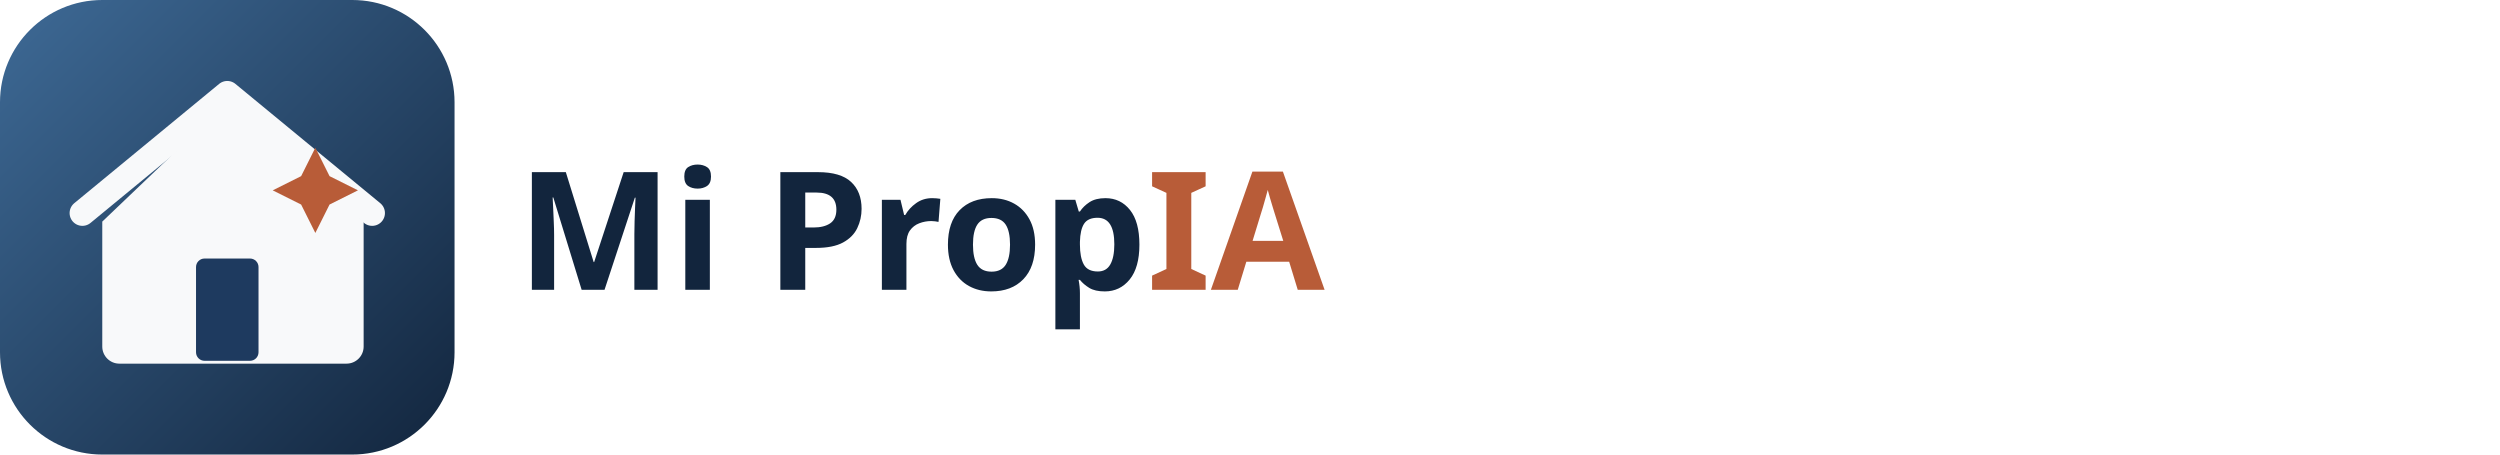
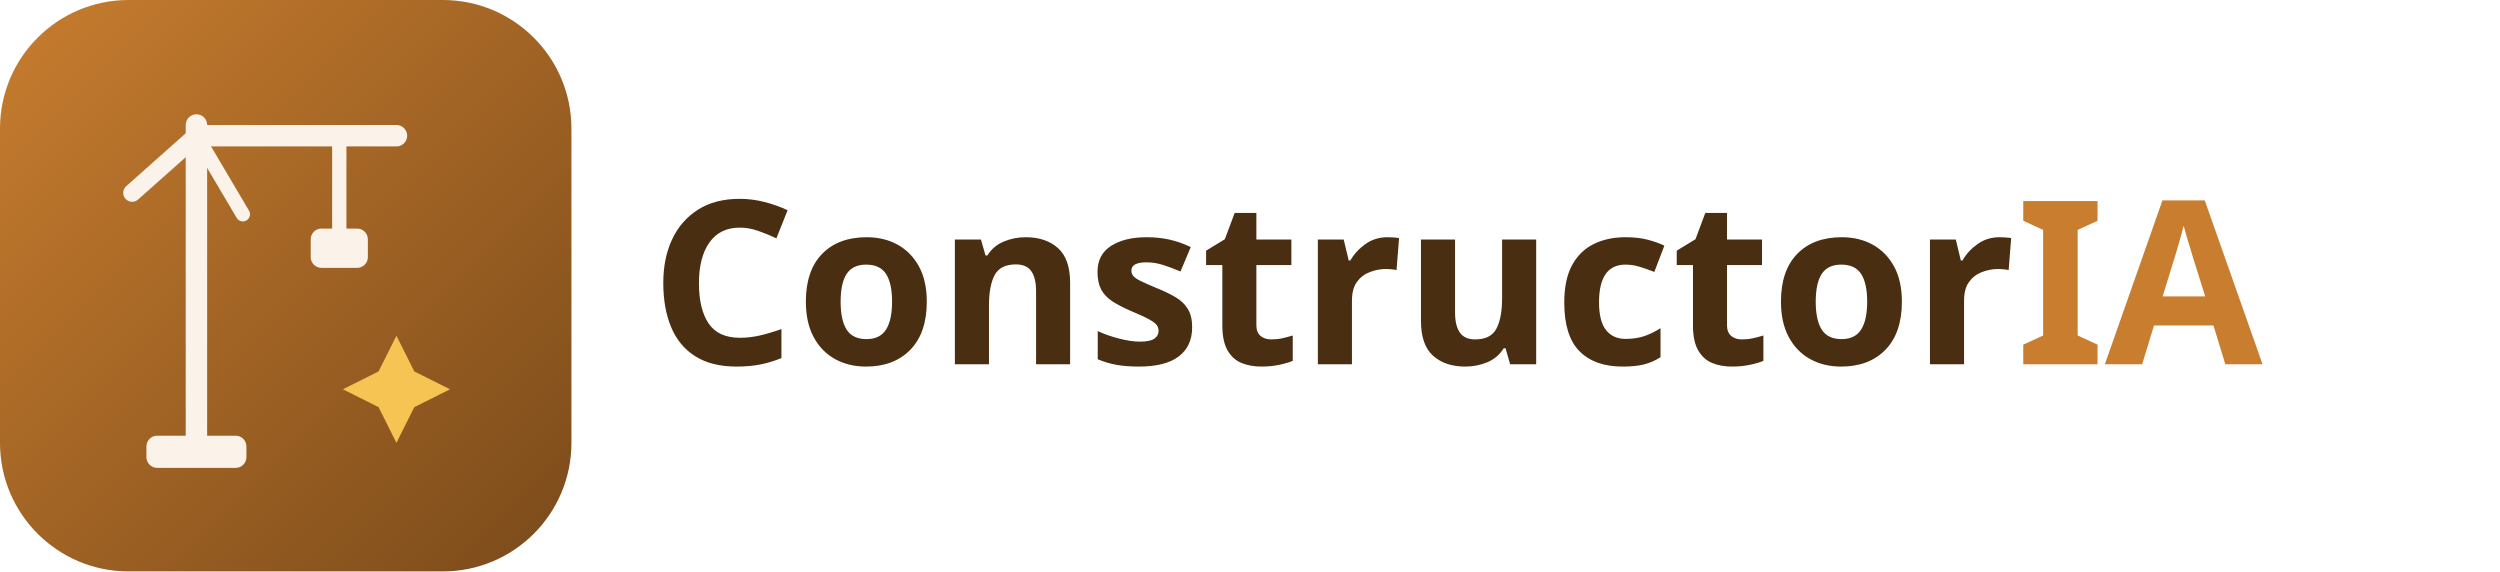
- <svg xmlns="http://www.w3.org/2000/svg" width="880" height="160" viewBox="0 0 880 160">
+ <svg xmlns="http://www.w3.org/2000/svg" width="700" height="160" viewBox="0 0 700 160">
  <defs>
    <linearGradient id="bg2" x1="0" y1="0" x2="160" y2="160" gradientUnits="userSpaceOnUse">
-       <stop offset="0" stop-color="#3E6A96" />
-       <stop offset="1" stop-color="#12253D" />
+       <stop offset="0" stop-color="#C87D2F" />
+       <stop offset="1" stop-color="#7A4A1A" />
    </linearGradient>
  </defs>
  <rect x="0" y="0" width="160" height="160" rx="36" fill="url(#bg2)" />
-   <path d="M80 36 L128 78 V122 C128 125.3 125.3 128 122 128 H42 C38.7 128 36 125.3 36 122 V78 Z" fill="#F8F9FA" />
-   <path d="M29 75 L80 33 L131 75" stroke="#F8F9FA" stroke-width="9" stroke-linecap="round" stroke-linejoin="round" fill="none" />
-   <rect x="69" y="91" width="22" height="36" rx="3" fill="#1E3A5F" />
-   <path d="M111 52 L116 62 L126 67 L116 72 L111 82 L106 72 L96 67 L106 62 Z" fill="#B85C38" />
-   <text x="182" y="102" font-family="'Poppins', 'Segoe UI', sans-serif" font-size="58" font-weight="700" fill="#12253D">Mi Prop<tspan fill="#B85C38">IA</tspan>
+   <line x1="55" y1="125" x2="55" y2="35" stroke="#FBF3E9" stroke-width="6" stroke-linecap="round" />
+   <line x1="55" y1="38" x2="111" y2="38" stroke="#FBF3E9" stroke-width="6" stroke-linecap="round" />
+   <line x1="55" y1="38" x2="37" y2="54" stroke="#FBF3E9" stroke-width="5" stroke-linecap="round" />
+   <line x1="95" y1="38" x2="95" y2="64" stroke="#FBF3E9" stroke-width="4" stroke-linecap="round" />
+   <rect x="87" y="64" width="16" height="11" rx="3" fill="#FBF3E9" />
+   <line x1="55" y1="38" x2="68" y2="60" stroke="#FBF3E9" stroke-width="4" stroke-linecap="round" />
+   <rect x="41" y="122" width="28" height="9" rx="3" fill="#FBF3E9" />
+   <path d="M111 94 L116 104 L126 109 L116 114 L111 124 L106 114 L96 109 L106 104 Z" fill="#F5C453" />
+   <text x="182" y="102" font-family="'Poppins', 'Segoe UI', sans-serif" font-size="64" font-weight="700" fill="#4A2E12">Constructor<tspan fill="#C87D2F">IA</tspan>
  </text>
</svg>
